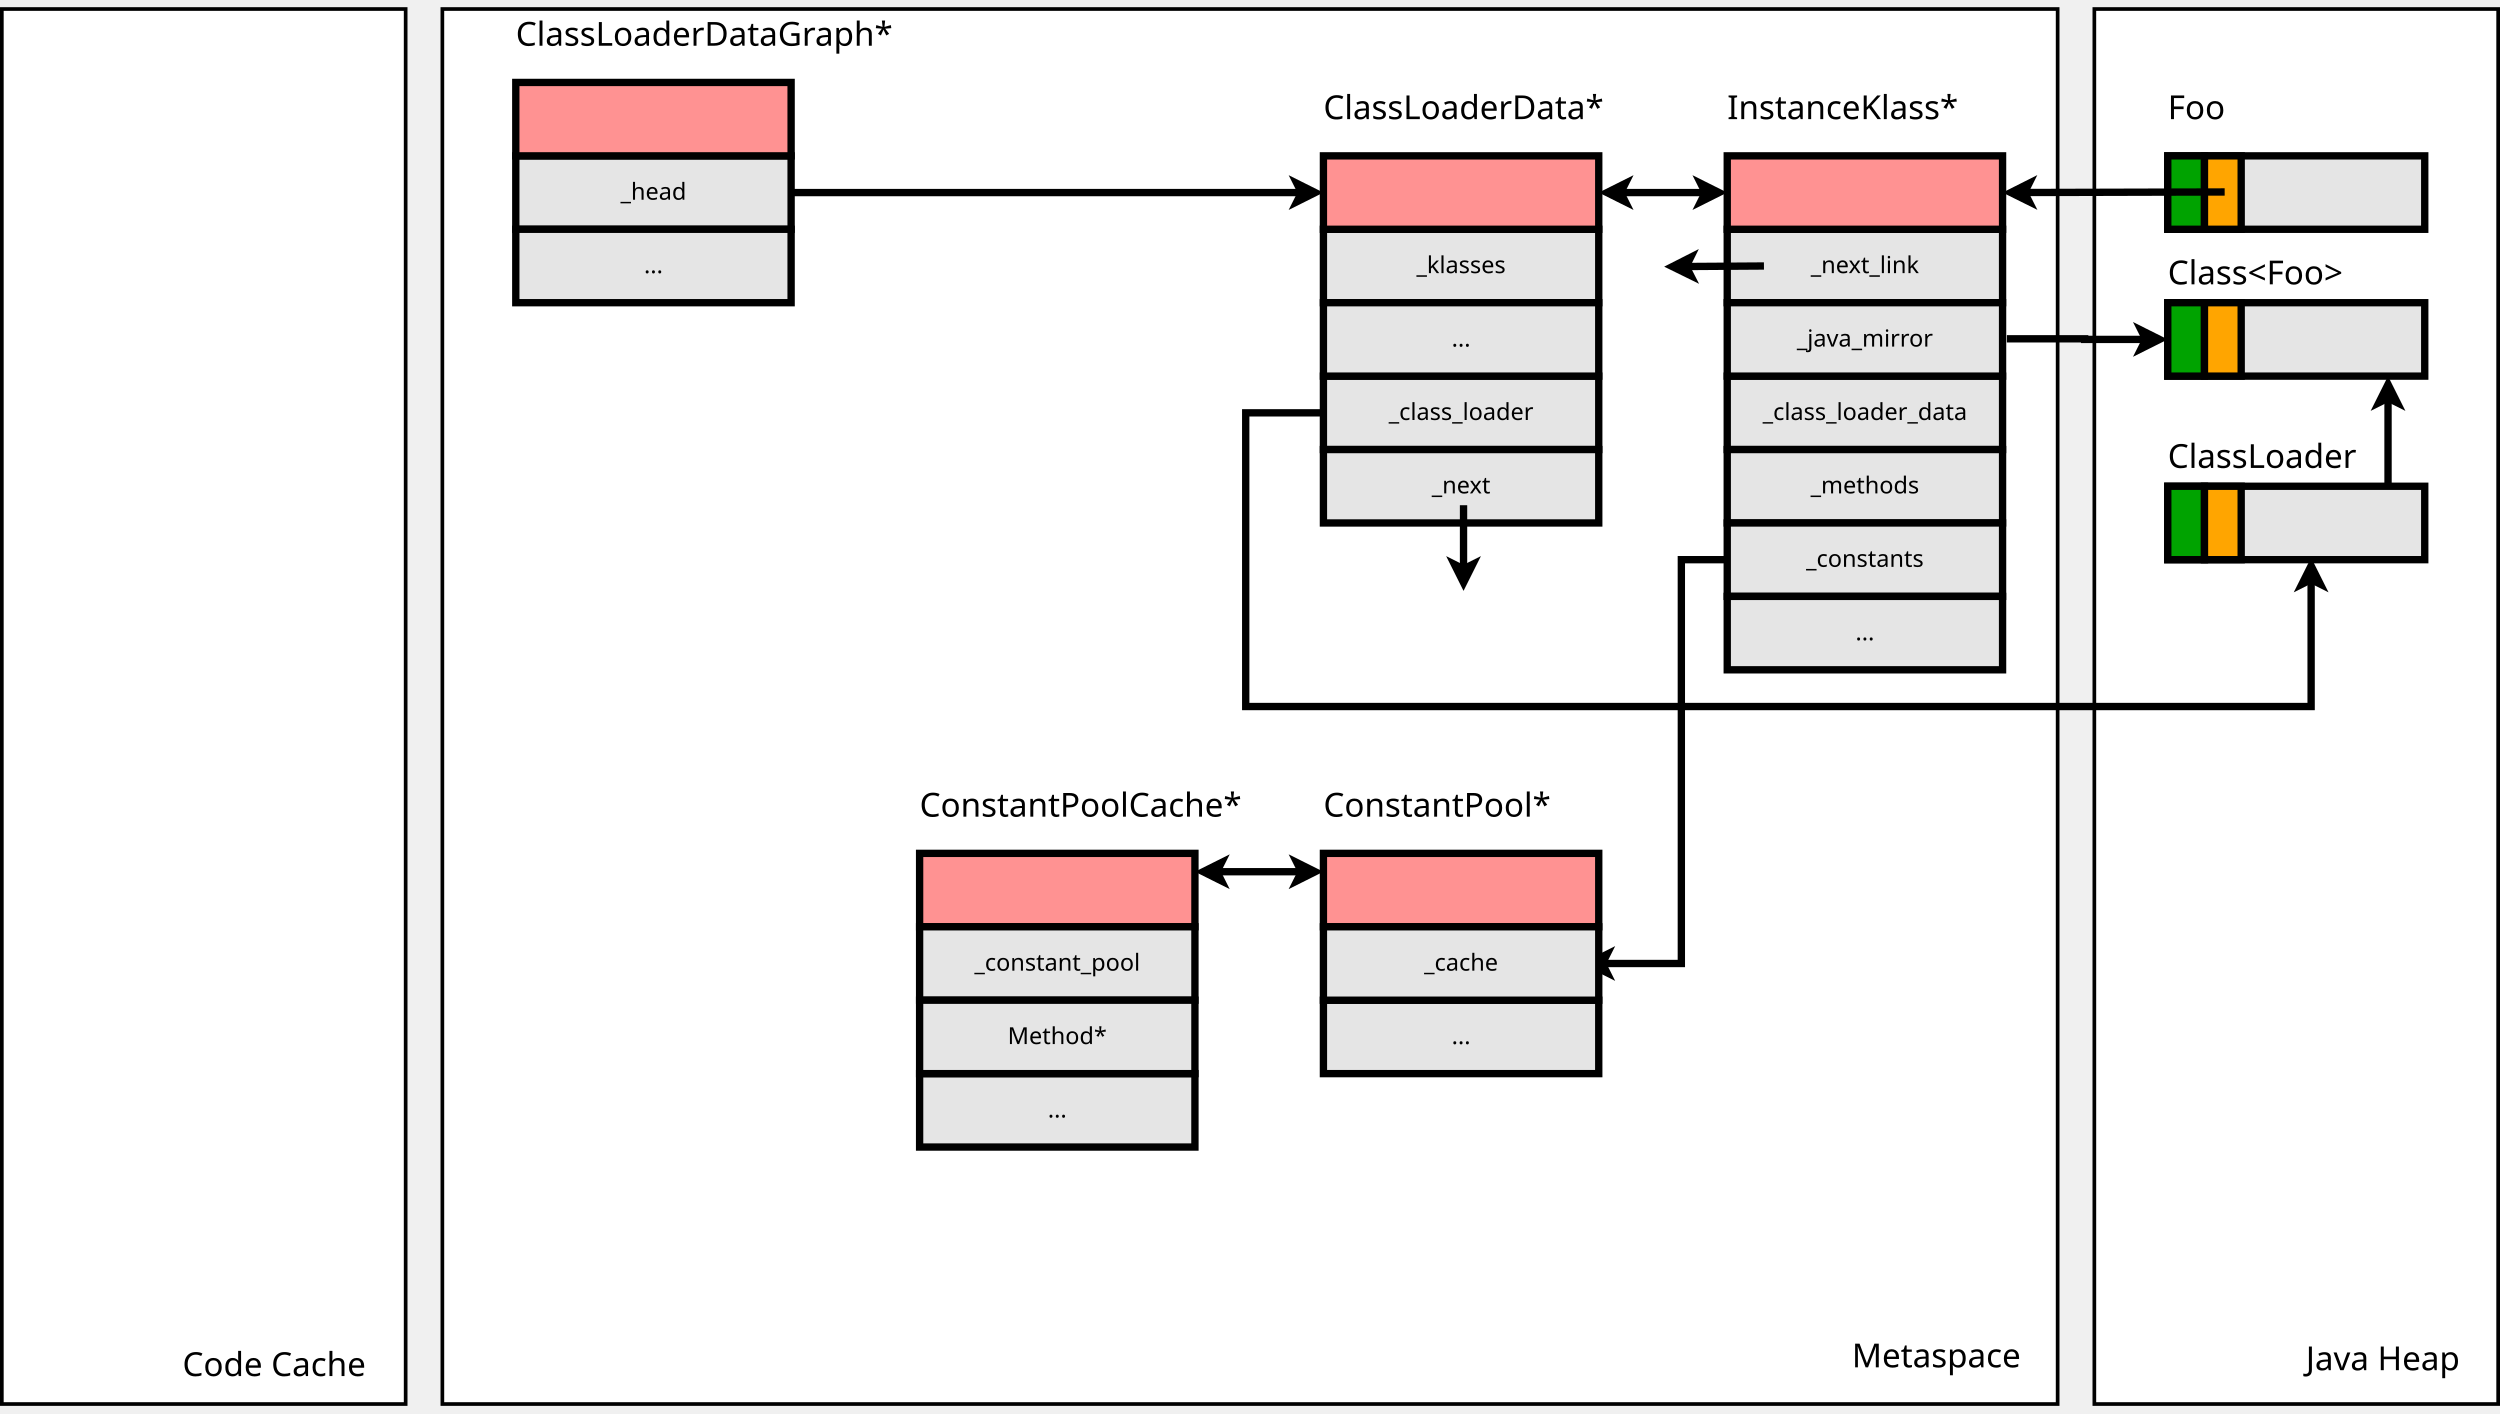
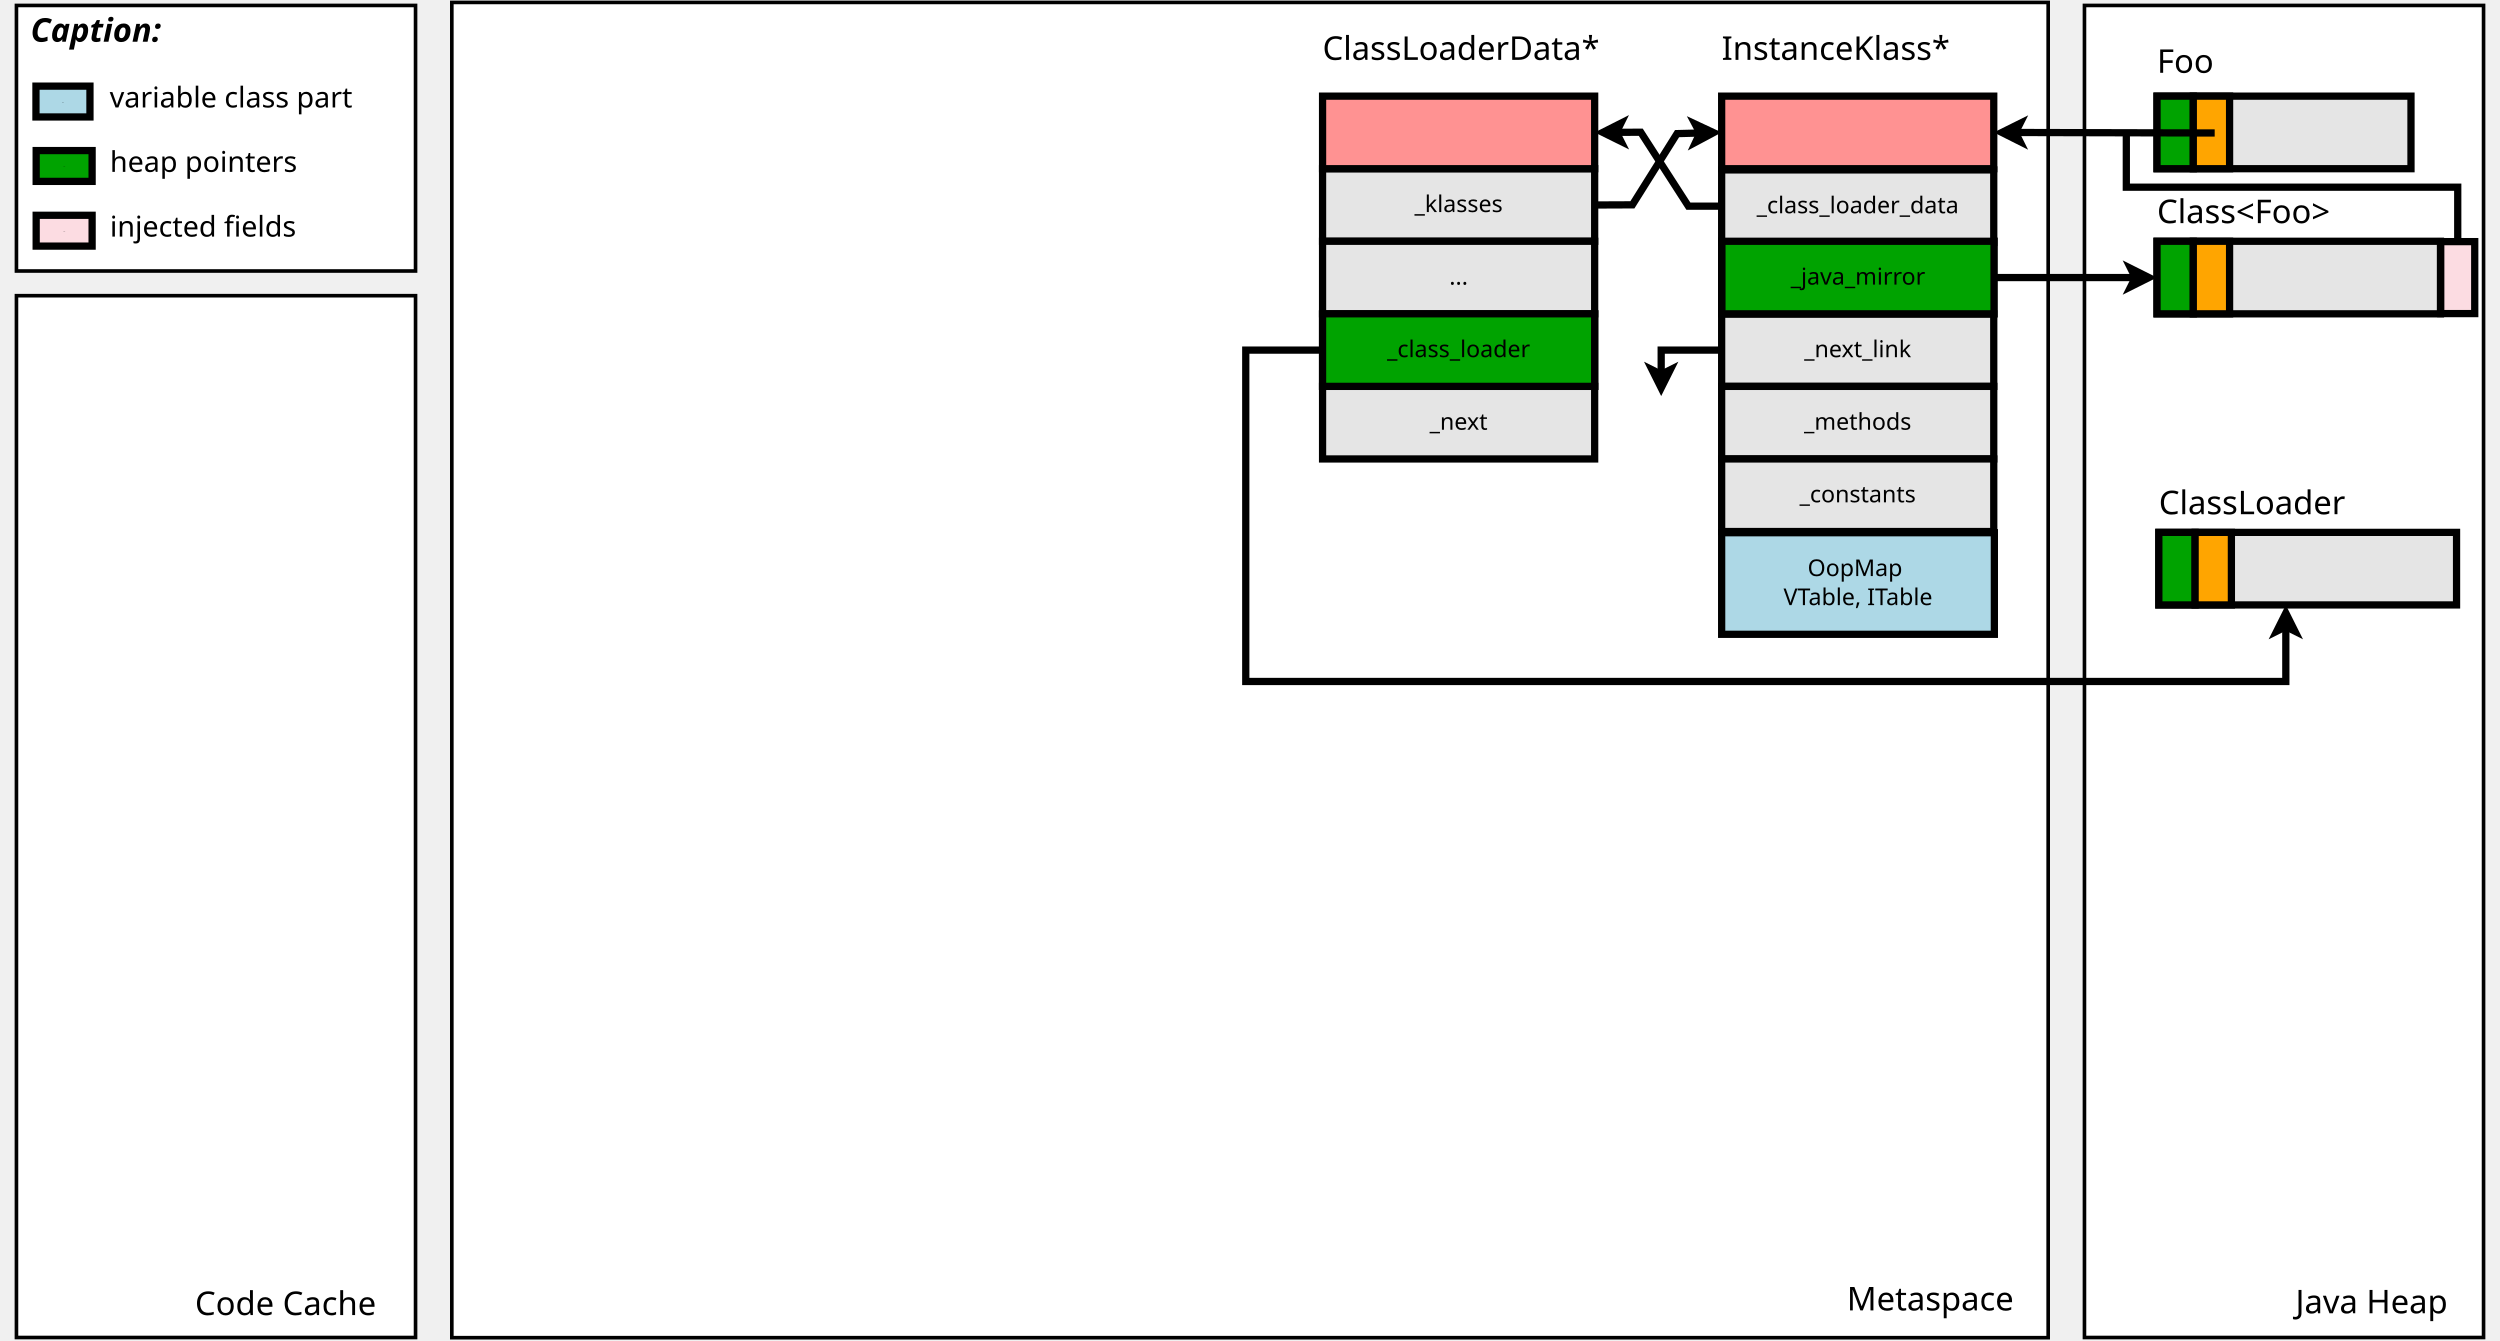
- <svg xmlns="http://www.w3.org/2000/svg" width="69cm" height="39cm" viewBox="-181 -61 1362 762">
+ <svg xmlns="http://www.w3.org/2000/svg" width="69cm" height="37cm" viewBox="-181 -33 1362 739">
  <text font-size="12.8" style="fill: #000000;text-anchor:start;font-family:sans-serif;font-style:normal;font-weight:normal" x="-50" y="280">
    <tspan x="-50" y="280" />
  </text>
-   <text font-size="12.8" style="fill: #000000;text-anchor:start;font-family:sans-serif;font-style:normal;font-weight:normal" x="-70" y="320">
-     <tspan x="-70" y="320" />
-   </text>
-   <g>
-     <g>
-       <rect style="fill: #ffffff" x="60" y="-60" width="880" height="760" />
-       <rect style="fill: none; fill-opacity:0; stroke-width: 2; stroke: #000000" x="60" y="-60" width="880" height="760" />
-     </g>
-     <text font-size="18.062" style="fill: #000000;text-anchor:start;font-family:sans-serif;font-style:normal;font-weight:normal" x="827.928" y="680">
-       <tspan x="827.928" y="680">Metaspace</tspan>
-     </text>
-   </g>
-   <g>
-     <rect style="fill: #ffffff" x="-180" y="-60" width="220" height="760" />
-     <rect style="fill: none; fill-opacity:0; stroke-width: 2; stroke: #000000" x="-180" y="-60" width="220" height="760" />
-     <text font-size="12.8" style="fill: #000000;text-anchor:middle;font-family:sans-serif;font-style:normal;font-weight:normal" x="-70" y="323.9">
-       <tspan x="-70" y="323.9" />
-     </text>
-   </g>
-   <text font-size="18.062" style="fill: #000000;text-anchor:start;font-family:sans-serif;font-style:normal;font-weight:normal" x="-81.586" y="684.757">
-     <tspan x="-81.586" y="684.757">Code Cache</tspan>
-   </text>
-   <g>
-     <g>
-       <rect style="fill: #ffffff" x="960" y="-60" width="220" height="760" />
-       <rect style="fill: none; fill-opacity:0; stroke-width: 2; stroke: #000000" x="960" y="-60" width="220" height="760" />
-     </g>
-     <text font-size="18.062" style="fill: #000000;text-anchor:start;font-family:sans-serif;font-style:normal;font-weight:normal" x="1075.24" y="681.586">
-       <tspan x="1075.24" y="681.586">Java Heap</tspan>
-     </text>
-   </g>
-   <g>
-     <text font-size="18.062" style="fill: #000000;text-anchor:start;font-family:sans-serif;font-style:normal;font-weight:normal" x="1000" y="0">
-       <tspan x="1000" y="0">Foo</tspan>
+   <text font-size="12.8" style="fill: #000000;text-anchor:start;font-family:sans-serif;font-style:normal;font-weight:normal" x="-70" y="417.154">
+     <tspan x="-70" y="417.154" />
+   </text>
+   <g>
+     <rect style="fill: #ffffff" x="60" y="-31.662" width="880" height="736.067" />
+     <rect style="fill: none; fill-opacity:0; stroke-width: 2; stroke: #000000" x="60" y="-31.662" width="880" height="736.067" />
+   </g>
+   <text font-size="18.062" style="fill: #000000;text-anchor:start;font-family:sans-serif;font-style:normal;font-weight:normal" x="829.03" y="689.372">
+     <tspan x="829.03" y="689.372">Metaspace</tspan>
+   </text>
+   <g>
+     <rect style="fill: #ffffff" x="-180" y="130" width="220" height="574.306" />
+     <rect style="fill: none; fill-opacity:0; stroke-width: 2; stroke: #000000" x="-180" y="130" width="220" height="574.306" />
+     <text font-size="12.8" style="fill: #000000;text-anchor:middle;font-family:sans-serif;font-style:normal;font-weight:normal" x="-70" y="421.053">
+       <tspan x="-70" y="421.053" />
+     </text>
+   </g>
+   <text font-size="18.062" style="fill: #000000;text-anchor:start;font-family:sans-serif;font-style:normal;font-weight:normal" x="-81.586" y="691.922">
+     <tspan x="-81.586" y="691.922">Code Cache</tspan>
+   </text>
+   <g>
+     <rect style="fill: #ffffff" x="960" y="-30" width="220" height="734.306" />
+     <rect style="fill: none; fill-opacity:0; stroke-width: 2; stroke: #000000" x="960" y="-30" width="220" height="734.306" />
+   </g>
+   <text font-size="18.062" style="fill: #000000;text-anchor:start;font-family:sans-serif;font-style:normal;font-weight:normal" x="1076.35" y="690.958">
+     <tspan x="1076.35" y="690.958">Java Heap</tspan>
+   </text>
+   <g>
+     <rect style="fill: #ffffff" x="-180" y="-30" width="220" height="146.389" />
+     <rect style="fill: none; fill-opacity:0; stroke-width: 2; stroke: #000000" x="-180" y="-30" width="220" height="146.389" />
+     <text font-size="12.8" style="fill: #000000;text-anchor:middle;font-family:sans-serif;font-style:normal;font-weight:normal" x="-70" y="47.094">
+       <tspan x="-70" y="47.094" />
+     </text>
+   </g>
+   <g>
+     <text font-size="18.062" style="fill: #000000;text-anchor:start;font-family:sans-serif;font-style:normal;font-weight:normal" x="1000" y="7.144">
+       <tspan x="1000" y="7.144">Foo</tspan>
    </text>
    <g>
      <g>
        <rect style="fill: #e5e5e5" x="1000" y="20" width="140" height="40" />
        <rect style="fill: none; fill-opacity:0; stroke-width: 4; stroke: #000000" x="1000" y="20" width="140" height="40" />
        <text font-size="12.8" style="fill: #000000;text-anchor:middle;font-family:sans-serif;font-style:normal;font-weight:normal" x="1070" y="43.9">
          <tspan x="1070" y="43.9" />
        </text>
      </g>
      <g>
        <rect style="fill: #00a300" x="1000" y="20" width="20" height="40" />
        <rect style="fill: none; fill-opacity:0; stroke-width: 4; stroke: #000000" x="1000" y="20" width="20" height="40" />
        <text font-size="12.8" style="fill: #000000;text-anchor:middle;font-family:sans-serif;font-style:normal;font-weight:normal" x="1010" y="43.9">
          <tspan x="1010" y="43.9" />
        </text>
      </g>
      <g>
        <rect style="fill: #ffa500" x="1020" y="20" width="20" height="40" />
        <rect style="fill: none; fill-opacity:0; stroke-width: 4; stroke: #000000" x="1020" y="20" width="20" height="40" />
        <text font-size="12.8" style="fill: #000000;text-anchor:middle;font-family:sans-serif;font-style:normal;font-weight:normal" x="1030" y="43.9">
          <tspan x="1030" y="43.9" />
        </text>
      </g>
    </g>
  </g>
  <g>
-     <line style="fill: none; fill-opacity:0; stroke-width: 4; stroke: #000000" x1="1031" y1="39.667" x2="921.972" y2="39.967" />
-     <polygon style="fill: #000000" points="914.472,39.988 924.458,34.96 921.972,39.967 924.486,44.96 " />
-     <polygon style="fill: none; fill-opacity:0; stroke-width: 4; stroke: #000000" points="914.472,39.988 924.458,34.96 921.972,39.967 924.486,44.96 " />
-   </g>
-   <g>
-     <rect style="fill: #e5e5e5" x="760" y="60" width="150" height="40" />
-     <rect style="fill: none; fill-opacity:0; stroke-width: 4; stroke: #000000" x="760" y="60" width="150" height="40" />
-     <text font-size="12.8" style="fill: #000000;text-anchor:middle;font-family:sans-serif;font-style:normal;font-weight:normal" x="835" y="83.9">
-       <tspan x="835" y="83.9">_next_link</tspan>
+     <rect style="fill: #e5e5e5" x="760" y="140" width="150" height="40" />
+     <rect style="fill: none; fill-opacity:0; stroke-width: 4; stroke: #000000" x="760" y="140" width="150" height="40" />
+     <text font-size="12.8" style="fill: #000000;text-anchor:middle;font-family:sans-serif;font-style:normal;font-weight:normal" x="835" y="163.9">
+       <tspan x="835" y="163.9">_next_link</tspan>
    </text>
  </g>
  <g>
    <rect style="fill: #ff9292" x="760" y="20" width="150" height="40" />
    <rect style="fill: none; fill-opacity:0; stroke-width: 4; stroke: #000000" x="760" y="20" width="150" height="40" />
    <text font-size="12.8" style="fill: #000000;text-anchor:middle;font-family:sans-serif;font-style:normal;font-weight:normal" x="835" y="43.9">
      <tspan x="835" y="43.9" />
    </text>
  </g>
  <g>
-     <rect style="fill: #e5e5e5" x="760" y="140" width="150" height="40" />
-     <rect style="fill: none; fill-opacity:0; stroke-width: 4; stroke: #000000" x="760" y="140" width="150" height="40" />
-     <text font-size="12.8" style="fill: #000000;text-anchor:middle;font-family:sans-serif;font-style:normal;font-weight:normal" x="835" y="163.9">
-       <tspan x="835" y="163.9">_class_loader_data</tspan>
-     </text>
-   </g>
-   <g>
    <rect style="fill: #e5e5e5" x="760" y="180" width="150" height="40" />
    <rect style="fill: none; fill-opacity:0; stroke-width: 4; stroke: #000000" x="760" y="180" width="150" height="40" />
    <text font-size="12.8" style="fill: #000000;text-anchor:middle;font-family:sans-serif;font-style:normal;font-weight:normal" x="835" y="203.9">
      <tspan x="835" y="203.9">_methods</tspan>
    </text>
  </g>
  <g>
    <rect style="fill: #e5e5e5" x="760" y="220" width="150" height="40" />
    <rect style="fill: none; fill-opacity:0; stroke-width: 4; stroke: #000000" x="760" y="220" width="150" height="40" />
    <text font-size="12.8" style="fill: #000000;text-anchor:middle;font-family:sans-serif;font-style:normal;font-weight:normal" x="835" y="243.9">
      <tspan x="835" y="243.9">_constants</tspan>
    </text>
  </g>
  <g>
    <rect style="fill: #e5e5e5" x="760" y="100" width="150" height="40" />
    <rect style="fill: none; fill-opacity:0; stroke-width: 4; stroke: #000000" x="760" y="100" width="150" height="40" />
    <text font-size="12.8" style="fill: #000000;text-anchor:middle;font-family:sans-serif;font-style:normal;font-weight:normal" x="835" y="123.9">
      <tspan x="835" y="123.9">_java_mirror</tspan>
    </text>
  </g>
-   <g>
-     <rect style="fill: #e5e5e5" x="760" y="260" width="150" height="40" />
-     <rect style="fill: none; fill-opacity:0; stroke-width: 4; stroke: #000000" x="760" y="260" width="150" height="40" />
-     <text font-size="12.8" style="fill: #000000;text-anchor:middle;font-family:sans-serif;font-style:normal;font-weight:normal" x="835" y="283.9">
-       <tspan x="835" y="283.9">...</tspan>
-     </text>
-   </g>
-   <text font-size="18.062" style="fill: #000000;text-anchor:start;font-family:sans-serif;font-style:normal;font-weight:normal" x="760" y="-1.15463e-13">
-     <tspan x="760" y="-1.15463e-13">InstanceKlass*</tspan>
-   </text>
-   <text font-size="12.8" style="fill: #000000;text-anchor:start;font-family:sans-serif;font-style:normal;font-weight:normal" x="835" y="80">
-     <tspan x="835" y="80" />
-   </text>
-   <g>
-     <line style="fill: none; fill-opacity:0; stroke-width: 4; stroke: #000000" x1="780" y1="80" x2="737.61" y2="80.281" />
-     <polygon style="fill: #000000" points="730.11,80.33 740.076,75.264 737.61,80.281 740.143,85.264 " />
-     <polygon style="fill: none; fill-opacity:0; stroke-width: 4; stroke: #000000" points="730.11,80.33 740.076,75.264 737.61,80.281 740.143,85.264 " />
-   </g>
-   <g>
-     <polyline style="fill: none; fill-opacity:0; stroke-width: 4; stroke: #000000" points="912.333,119.667 954.734,119.667 954.734,120 988.028,120 " />
+   <text font-size="18.062" style="fill: #000000;text-anchor:start;font-family:sans-serif;font-style:normal;font-weight:normal" x="760" y="0">
+     <tspan x="760" y="0">InstanceKlass*</tspan>
+   </text>
+   <text font-size="12.8" style="fill: #000000;text-anchor:start;font-family:sans-serif;font-style:normal;font-weight:normal" x="835" y="160">
+     <tspan x="835" y="160" />
+   </text>
+   <g>
+     <rect style="fill: #e5e5e5" x="760" y="60.667" width="150" height="40" />
+     <rect style="fill: none; fill-opacity:0; stroke-width: 4; stroke: #000000" x="760" y="60.667" width="150" height="40" />
+     <text font-size="12.8" style="fill: #000000;text-anchor:middle;font-family:sans-serif;font-style:normal;font-weight:normal" x="835" y="84.567">
+       <tspan x="835" y="84.567">_class_loader_data</tspan>
+     </text>
+   </g>
+   <g>
+     <line style="fill: none; fill-opacity:0; stroke-width: 4; stroke: #000000" x1="1031.79" y1="40.314" x2="921.972" y2="40.031" />
+     <polygon style="fill: #000000" points="914.472,40.011 924.485,35.037 921.972,40.031 924.459,45.037 " />
+     <polygon style="fill: none; fill-opacity:0; stroke-width: 4; stroke: #000000" points="914.472,40.011 924.485,35.037 921.972,40.031 924.459,45.037 " />
+   </g>
+   <g>
+     <rect style="fill: #add8e6" x="760" y="260.666" width="150.333" height="56" />
+     <rect style="fill: none; fill-opacity:0; stroke-width: 4; stroke: #000000" x="760" y="260.666" width="150.333" height="56" />
+     <text font-size="12.8" style="fill: #000000;text-anchor:middle;font-family:sans-serif;font-style:normal;font-weight:normal" x="835.167" y="284.566">
+       <tspan x="835.167" y="284.566">OopMap</tspan>
+       <tspan x="835.167" y="300.566">VTable, ITable</tspan>
+     </text>
+   </g>
+   <g>
+     <text font-size="18.062" style="fill: #000000;text-anchor:start;font-family:sans-serif;font-style:italic;font-weight:700" x="-172.205" y="-10">
+       <tspan x="-172.205" y="-10">Caption:</tspan>
+     </text>
+     <g>
+       <g>
+         <rect style="fill: #add8e6" x="-169.247" y="14.481" width="29.771" height="16.997" />
+         <rect style="fill: none; fill-opacity:0; stroke-width: 4; stroke: #000000" x="-169.247" y="14.481" width="29.771" height="16.997" />
+         <text font-size="1.6" style="fill: #000000;text-anchor:middle;font-family:sans-serif;font-style:normal;font-weight:normal" x="-154.361" y="23.48">
+           <tspan x="-154.361" y="23.48">...</tspan>
+         </text>
+       </g>
+       <text font-size="15.804" style="fill: #000000;text-anchor:start;font-family:sans-serif;font-style:normal;font-weight:normal" x="-128.587" y="26.238">
+         <tspan x="-128.587" y="26.238">variable class part</tspan>
+       </text>
+       <text font-size="12.8" style="fill: #000000;text-anchor:start;font-family:sans-serif;font-style:normal;font-weight:normal" x="-102.383" y="14.447">
+         <tspan x="-102.383" y="14.447" />
+       </text>
+     </g>
+   </g>
+   <g>
+     <rect style="fill: #e5e5e5" x="1000" y="100" width="156.25" height="40" />
+     <rect style="fill: none; fill-opacity:0; stroke-width: 4; stroke: #000000" x="1000" y="100" width="156.25" height="40" />
+     <text font-size="12.8" style="fill: #000000;text-anchor:middle;font-family:sans-serif;font-style:normal;font-weight:normal" x="1078.13" y="123.9">
+       <tspan x="1078.13" y="123.9" />
+     </text>
+   </g>
+   <g>
+     <rect style="fill: #00a300" x="1000" y="100" width="20" height="40" />
+     <rect style="fill: none; fill-opacity:0; stroke-width: 4; stroke: #000000" x="1000" y="100" width="20" height="40" />
+     <text font-size="12.8" style="fill: #000000;text-anchor:middle;font-family:sans-serif;font-style:normal;font-weight:normal" x="1010" y="123.9">
+       <tspan x="1010" y="123.9" />
+     </text>
+   </g>
+   <g>
+     <rect style="fill: #ffa500" x="1020" y="100" width="20" height="40" />
+     <rect style="fill: none; fill-opacity:0; stroke-width: 4; stroke: #000000" x="1020" y="100" width="20" height="40" />
+     <text font-size="12.8" style="fill: #000000;text-anchor:middle;font-family:sans-serif;font-style:normal;font-weight:normal" x="1030" y="123.9">
+       <tspan x="1030" y="123.9" />
+     </text>
+   </g>
+   <text font-size="18.062" style="fill: #000000;text-anchor:start;font-family:sans-serif;font-style:normal;font-weight:normal" x="1000" y="90">
+     <tspan x="1000" y="90">Class&lt;Foo&gt;</tspan>
+   </text>
+   <g>
+     <polyline style="fill: none; fill-opacity:0; stroke-width: 4; stroke: #000000" points="910,120 955.438,120 955.438,120 988.028,120 " />
    <polygon style="fill: #000000" points="995.528,120 985.528,125 988.028,120 985.528,115 " />
    <polygon style="fill: none; fill-opacity:0; stroke-width: 4; stroke: #000000" points="995.528,120 985.528,125 988.028,120 985.528,115 " />
  </g>
  <g>
+     <rect style="fill: #00a300" x="760.148" y="100.002" width="150" height="40" />
+     <rect style="fill: none; fill-opacity:0; stroke-width: 4; stroke: #000000" x="760.148" y="100.002" width="150" height="40" />
+     <text font-size="12.8" style="fill: #000000;text-anchor:middle;font-family:sans-serif;font-style:normal;font-weight:normal" x="835.148" y="123.902">
+       <tspan x="835.148" y="123.902">_java_mirror</tspan>
+     </text>
+   </g>
+   <g>
    <g>
-       <g>
-         <rect style="fill: #e5e5e5" x="1000" y="100" width="140" height="40" />
-         <rect style="fill: none; fill-opacity:0; stroke-width: 4; stroke: #000000" x="1000" y="100" width="140" height="40" />
-         <text font-size="12.8" style="fill: #000000;text-anchor:middle;font-family:sans-serif;font-style:normal;font-weight:normal" x="1070" y="123.9">
-           <tspan x="1070" y="123.9" />
-         </text>
-       </g>
-       <g>
-         <rect style="fill: #00a300" x="1000" y="100" width="20" height="40" />
-         <rect style="fill: none; fill-opacity:0; stroke-width: 4; stroke: #000000" x="1000" y="100" width="20" height="40" />
-         <text font-size="12.8" style="fill: #000000;text-anchor:middle;font-family:sans-serif;font-style:normal;font-weight:normal" x="1010" y="123.9">
-           <tspan x="1010" y="123.9" />
-         </text>
-       </g>
-       <g>
-         <rect style="fill: #ffa500" x="1020" y="100" width="20" height="40" />
-         <rect style="fill: none; fill-opacity:0; stroke-width: 4; stroke: #000000" x="1020" y="100" width="20" height="40" />
-         <text font-size="12.8" style="fill: #000000;text-anchor:middle;font-family:sans-serif;font-style:normal;font-weight:normal" x="1030" y="123.9">
-           <tspan x="1030" y="123.9" />
-         </text>
-       </g>
-     </g>
-     <text font-size="18.062" style="fill: #000000;text-anchor:start;font-family:sans-serif;font-style:normal;font-weight:normal" x="1000" y="90">
-       <tspan x="1000" y="90">Class&lt;Foo&gt;</tspan>
-     </text>
-   </g>
-   <g>
-     <polyline style="fill: none; fill-opacity:0; stroke-width: 4; stroke: #000000" points="701.972,40 720,40 720,40 748.028,40 " />
-     <polygon style="fill: #000000" points="694.472,40 704.472,35 701.972,40 704.472,45 " />
-     <polygon style="fill: none; fill-opacity:0; stroke-width: 4; stroke: #000000" points="694.472,40 704.472,35 701.972,40 704.472,45 " />
-     <polygon style="fill: #000000" points="755.528,40 745.528,45 748.028,40 745.528,35 " />
-     <polygon style="fill: none; fill-opacity:0; stroke-width: 4; stroke: #000000" points="755.528,40 745.528,45 748.028,40 745.528,35 " />
-   </g>
-   <g>
-     <polyline style="fill: none; fill-opacity:0; stroke-width: 4; stroke: #000000" points="690,160 497.667,160 497.667,320 1078.1,320 1078.1,250.819 " />
-     <polygon style="fill: #000000" points="1078.1,243.319 1083.1,253.319 1078.1,250.819 1073.1,253.319 " />
-     <polygon style="fill: none; fill-opacity:0; stroke-width: 4; stroke: #000000" points="1078.1,243.319 1083.1,253.319 1078.1,250.819 1073.1,253.319 " />
-   </g>
-   <g>
-     <g>
-       <rect style="fill: #e5e5e5" x="540" y="60" width="150" height="40" />
-       <rect style="fill: none; fill-opacity:0; stroke-width: 4; stroke: #000000" x="540" y="60" width="150" height="40" />
-       <text font-size="12.8" style="fill: #000000;text-anchor:middle;font-family:sans-serif;font-style:normal;font-weight:normal" x="615" y="83.9">
-         <tspan x="615" y="83.9">_klasses</tspan>
+       <rect style="fill: #00a300" x="-169.129" y="50" width="30.842" height="16.997" />
+       <rect style="fill: none; fill-opacity:0; stroke-width: 4; stroke: #000000" x="-169.129" y="50" width="30.842" height="16.997" />
+       <text font-size="1.6" style="fill: #000000;text-anchor:middle;font-family:sans-serif;font-style:normal;font-weight:normal" x="-153.708" y="58.999">
+         <tspan x="-153.708" y="58.999">...</tspan>
      </text>
    </g>
-     <g>
-       <rect style="fill: #ff9292" x="540" y="20" width="150" height="40" />
-       <rect style="fill: none; fill-opacity:0; stroke-width: 4; stroke: #000000" x="540" y="20" width="150" height="40" />
-       <text font-size="12.8" style="fill: #000000;text-anchor:middle;font-family:sans-serif;font-style:normal;font-weight:normal" x="615" y="43.9">
-         <tspan x="615" y="43.9" />
-       </text>
-     </g>
-     <g>
-       <rect style="fill: #e5e5e5" x="540" y="140" width="150" height="40" />
-       <rect style="fill: none; fill-opacity:0; stroke-width: 4; stroke: #000000" x="540" y="140" width="150" height="40" />
-       <text font-size="12.8" style="fill: #000000;text-anchor:middle;font-family:sans-serif;font-style:normal;font-weight:normal" x="615" y="163.9">
-         <tspan x="615" y="163.9">_class_loader</tspan>
-       </text>
-     </g>
-     <g>
-       <rect style="fill: #e5e5e5" x="540" y="100" width="150" height="40" />
-       <rect style="fill: none; fill-opacity:0; stroke-width: 4; stroke: #000000" x="540" y="100" width="150" height="40" />
-       <text font-size="12.8" style="fill: #000000;text-anchor:middle;font-family:sans-serif;font-style:normal;font-weight:normal" x="615" y="123.9">
-         <tspan x="615" y="123.9">...</tspan>
-       </text>
-     </g>
-     <g>
-       <rect style="fill: #e5e5e5" x="540" y="180" width="150" height="40" />
-       <rect style="fill: none; fill-opacity:0; stroke-width: 4; stroke: #000000" x="540" y="180" width="150" height="40" />
-       <text font-size="12.8" style="fill: #000000;text-anchor:middle;font-family:sans-serif;font-style:normal;font-weight:normal" x="615" y="203.9">
-         <tspan x="615" y="203.9">_next</tspan>
-       </text>
-     </g>
-     <text font-size="18.062" style="fill: #000000;text-anchor:start;font-family:sans-serif;font-style:normal;font-weight:normal" x="540" y="-1.77636e-14">
-       <tspan x="540" y="-1.77636e-14">ClassLoaderData*</tspan>
-     </text>
-     <text font-size="12.8" style="fill: #000000;text-anchor:start;font-family:sans-serif;font-style:normal;font-weight:normal" x="640" y="80">
-       <tspan x="640" y="80" />
-     </text>
-     <text font-size="12.8" style="fill: #000000;text-anchor:start;font-family:sans-serif;font-style:normal;font-weight:normal" x="640" y="80">
-       <tspan x="640" y="80" />
-     </text>
-     <text font-size="12.8" style="fill: #000000;text-anchor:start;font-family:sans-serif;font-style:normal;font-weight:normal" x="600" y="80">
-       <tspan x="600" y="80" />
-     </text>
-     <text font-size="12.8" style="fill: #000000;text-anchor:start;font-family:sans-serif;font-style:normal;font-weight:normal" x="640" y="80">
-       <tspan x="640" y="80" />
-     </text>
-     <text font-size="12.8" style="fill: #000000;text-anchor:start;font-family:sans-serif;font-style:normal;font-weight:normal" x="640" y="80">
-       <tspan x="640" y="80" />
-     </text>
-     <text font-size="12.8" style="fill: #000000;text-anchor:start;font-family:sans-serif;font-style:normal;font-weight:normal" x="615" y="160">
-       <tspan x="615" y="160" />
-     </text>
-     <g>
-       <line style="fill: none; fill-opacity:0; stroke-width: 4; stroke: #000000" x1="616.333" y1="210.334" x2="616.333" y2="245.028" />
-       <polygon style="fill: #000000" points="616.333,252.528 611.333,242.528 616.333,245.028 621.333,242.528 " />
-       <polygon style="fill: none; fill-opacity:0; stroke-width: 4; stroke: #000000" points="616.333,252.528 611.333,242.528 616.333,245.028 621.333,242.528 " />
-     </g>
-   </g>
-   <g>
-     <g>
-       <g>
-         <rect style="fill: #e5e5e5" x="1000" y="200" width="140" height="40" />
-         <rect style="fill: none; fill-opacity:0; stroke-width: 4; stroke: #000000" x="1000" y="200" width="140" height="40" />
-         <text font-size="12.8" style="fill: #000000;text-anchor:middle;font-family:sans-serif;font-style:normal;font-weight:normal" x="1070" y="223.9">
-           <tspan x="1070" y="223.9" />
-         </text>
-       </g>
-       <text font-size="18.062" style="fill: #000000;text-anchor:start;font-family:sans-serif;font-style:normal;font-weight:normal" x="1000" y="190">
-         <tspan x="1000" y="190">ClassLoader</tspan>
-       </text>
-     </g>
-     <g>
-       <line style="fill: none; fill-opacity:0; stroke-width: 4; stroke: #000000" x1="1120" y1="200" x2="1120" y2="151.972" />
-       <polygon style="fill: #000000" points="1120,144.472 1125,154.472 1120,151.972 1115,154.472 " />
-       <polygon style="fill: none; fill-opacity:0; stroke-width: 4; stroke: #000000" points="1120,144.472 1125,154.472 1120,151.972 1115,154.472 " />
-     </g>
-     <g>
-       <rect style="fill: #00a300" x="1000" y="200" width="20" height="40" />
-       <rect style="fill: none; fill-opacity:0; stroke-width: 4; stroke: #000000" x="1000" y="200" width="20" height="40" />
-       <text font-size="12.8" style="fill: #000000;text-anchor:middle;font-family:sans-serif;font-style:normal;font-weight:normal" x="1010" y="223.9">
-         <tspan x="1010" y="223.9" />
-       </text>
-     </g>
-     <g>
-       <rect style="fill: #ffa500" x="1020" y="200" width="20" height="40" />
-       <rect style="fill: none; fill-opacity:0; stroke-width: 4; stroke: #000000" x="1020" y="200" width="20" height="40" />
-       <text font-size="12.8" style="fill: #000000;text-anchor:middle;font-family:sans-serif;font-style:normal;font-weight:normal" x="1030" y="223.9">
-         <tspan x="1030" y="223.9" />
-       </text>
-     </g>
-   </g>
-   <g>
-     <g>
-       <g>
-         <rect style="fill: #e5e5e5" x="100" y="20" width="150" height="40" />
-         <rect style="fill: none; fill-opacity:0; stroke-width: 4; stroke: #000000" x="100" y="20" width="150" height="40" />
-         <text font-size="12.8" style="fill: #000000;text-anchor:middle;font-family:sans-serif;font-style:normal;font-weight:normal" x="175" y="43.9">
-           <tspan x="175" y="43.9">_head</tspan>
-         </text>
-       </g>
-       <g>
-         <rect style="fill: #ff9292" x="100" y="-20" width="150" height="40" />
-         <rect style="fill: none; fill-opacity:0; stroke-width: 4; stroke: #000000" x="100" y="-20" width="150" height="40" />
-         <text font-size="12.8" style="fill: #000000;text-anchor:middle;font-family:sans-serif;font-style:normal;font-weight:normal" x="175" y="3.9">
-           <tspan x="175" y="3.9" />
-         </text>
-       </g>
-       <g>
-         <rect style="fill: #e5e5e5" x="100" y="60" width="150" height="40" />
-         <rect style="fill: none; fill-opacity:0; stroke-width: 4; stroke: #000000" x="100" y="60" width="150" height="40" />
-         <text font-size="12.8" style="fill: #000000;text-anchor:middle;font-family:sans-serif;font-style:normal;font-weight:normal" x="175" y="83.9">
-           <tspan x="175" y="83.9">...</tspan>
-         </text>
-       </g>
-       <text font-size="18.062" style="fill: #000000;text-anchor:start;font-family:sans-serif;font-style:normal;font-weight:normal" x="100" y="-40">
-         <tspan x="100" y="-40">ClassLoaderDataGraph*</tspan>
-       </text>
-       <text font-size="12.8" style="fill: #000000;text-anchor:start;font-family:sans-serif;font-style:normal;font-weight:normal" x="180" y="40">
-         <tspan x="180" y="40" />
-       </text>
-     </g>
-     <g>
-       <line style="fill: none; fill-opacity:0; stroke-width: 4; stroke: #000000" x1="250" y1="40" x2="528.028" y2="40" />
-       <polygon style="fill: #000000" points="535.528,40 525.528,45 528.028,40 525.528,35 " />
-       <polygon style="fill: none; fill-opacity:0; stroke-width: 4; stroke: #000000" points="535.528,40 525.528,45 528.028,40 525.528,35 " />
-     </g>
-   </g>
-   <g>
-     <g>
-       <polyline style="fill: none; fill-opacity:0; stroke-width: 4; stroke: #000000" points="760,240 735,240 735,460 691.972,460 " />
-       <polygon style="fill: #000000" points="684.472,460 694.472,455 691.972,460 694.472,465 " />
-       <polygon style="fill: none; fill-opacity:0; stroke-width: 4; stroke: #000000" points="684.472,460 694.472,455 691.972,460 694.472,465 " />
-     </g>
-     <text font-size="12.8" style="fill: #000000;text-anchor:start;font-family:sans-serif;font-style:normal;font-weight:normal" x="660" y="420">
-       <tspan x="660" y="420" />
-     </text>
-     <g>
-       <g>
-         <rect style="fill: #e5e5e5" x="540" y="480" width="150" height="40" />
-         <rect style="fill: none; fill-opacity:0; stroke-width: 4; stroke: #000000" x="540" y="480" width="150" height="40" />
-         <text font-size="12.8" style="fill: #000000;text-anchor:middle;font-family:sans-serif;font-style:normal;font-weight:normal" x="615" y="503.9">
-           <tspan x="615" y="503.9">...</tspan>
-         </text>
-       </g>
-       <text font-size="18.062" style="fill: #000000;text-anchor:start;font-family:sans-serif;font-style:normal;font-weight:normal" x="540" y="380">
-         <tspan x="540" y="380">ConstantPool*</tspan>
-       </text>
-       <text font-size="12.8" style="fill: #000000;text-anchor:start;font-family:sans-serif;font-style:normal;font-weight:normal" x="640" y="460">
-         <tspan x="640" y="460" />
-       </text>
-       <text font-size="12.8" style="fill: #000000;text-anchor:start;font-family:sans-serif;font-style:normal;font-weight:normal" x="600" y="460">
-         <tspan x="600" y="460" />
-       </text>
-       <g>
-         <rect style="fill: #ff9292" x="540" y="400" width="150" height="40" />
-         <rect style="fill: none; fill-opacity:0; stroke-width: 4; stroke: #000000" x="540" y="400" width="150" height="40" />
-         <text font-size="12.8" style="fill: #000000;text-anchor:middle;font-family:sans-serif;font-style:normal;font-weight:normal" x="615" y="423.9">
-           <tspan x="615" y="423.9" />
-         </text>
-       </g>
-       <g>
-         <rect style="fill: #e5e5e5" x="540" y="440" width="150" height="40" />
-         <rect style="fill: none; fill-opacity:0; stroke-width: 4; stroke: #000000" x="540" y="440" width="150" height="40" />
-         <text font-size="12.8" style="fill: #000000;text-anchor:middle;font-family:sans-serif;font-style:normal;font-weight:normal" x="615" y="463.9">
-           <tspan x="615" y="463.9">_cache</tspan>
-         </text>
-       </g>
-       <text font-size="12.8" style="fill: #000000;text-anchor:start;font-family:sans-serif;font-style:normal;font-weight:normal" x="680" y="460">
-         <tspan x="680" y="460" />
-       </text>
-       <text font-size="12.8" style="fill: #000000;text-anchor:start;font-family:sans-serif;font-style:normal;font-weight:normal" x="620" y="460">
-         <tspan x="620" y="460" />
-       </text>
-     </g>
-   </g>
-   <g>
-     <g>
-       <line style="fill: none; fill-opacity:0; stroke-width: 4; stroke: #000000" x1="481.972" y1="410" x2="528.028" y2="410" />
-       <polygon style="fill: #000000" points="474.472,410 484.472,405 481.972,410 484.472,415 " />
-       <polygon style="fill: none; fill-opacity:0; stroke-width: 4; stroke: #000000" points="474.472,410 484.472,405 481.972,410 484.472,415 " />
-       <polygon style="fill: #000000" points="535.528,410 525.528,415 528.028,410 525.528,405 " />
-       <polygon style="fill: none; fill-opacity:0; stroke-width: 4; stroke: #000000" points="535.528,410 525.528,415 528.028,410 525.528,405 " />
-     </g>
-     <g>
-       <g>
-         <rect style="fill: #ff9292" x="320" y="400" width="150" height="40" />
-         <rect style="fill: none; fill-opacity:0; stroke-width: 4; stroke: #000000" x="320" y="400" width="150" height="40" />
-         <text font-size="12.8" style="fill: #000000;text-anchor:middle;font-family:sans-serif;font-style:normal;font-weight:normal" x="395" y="423.9">
-           <tspan x="395" y="423.9" />
-         </text>
-       </g>
-       <g>
-         <rect style="fill: #e5e5e5" x="320" y="440" width="150" height="40" />
-         <rect style="fill: none; fill-opacity:0; stroke-width: 4; stroke: #000000" x="320" y="440" width="150" height="40" />
-         <text font-size="12.8" style="fill: #000000;text-anchor:middle;font-family:sans-serif;font-style:normal;font-weight:normal" x="395" y="463.9">
-           <tspan x="395" y="463.9">_constant_pool</tspan>
-         </text>
-       </g>
-       <g>
-         <rect style="fill: #e5e5e5" x="320" y="520" width="150" height="40" />
-         <rect style="fill: none; fill-opacity:0; stroke-width: 4; stroke: #000000" x="320" y="520" width="150" height="40" />
-         <text font-size="12.8" style="fill: #000000;text-anchor:middle;font-family:sans-serif;font-style:normal;font-weight:normal" x="395" y="543.9">
-           <tspan x="395" y="543.9">...</tspan>
-         </text>
-       </g>
-       <text font-size="18.062" style="fill: #000000;text-anchor:start;font-family:sans-serif;font-style:normal;font-weight:normal" x="320" y="380">
-         <tspan x="320" y="380">ConstantPoolCache*</tspan>
-       </text>
-       <g>
-         <rect style="fill: #e5e5e5" x="320" y="480" width="150" height="40" />
-         <rect style="fill: none; fill-opacity:0; stroke-width: 4; stroke: #000000" x="320" y="480" width="150" height="40" />
-         <text font-size="12.8" style="fill: #000000;text-anchor:middle;font-family:sans-serif;font-style:normal;font-weight:normal" x="395" y="503.9">
-           <tspan x="395" y="503.9">Method*</tspan>
-         </text>
-       </g>
-       <text font-size="12.8" style="fill: #000000;text-anchor:start;font-family:sans-serif;font-style:normal;font-weight:normal" x="420" y="460">
-         <tspan x="420" y="460" />
-       </text>
-     </g>
+     <text font-size="15.804" style="fill: #000000;text-anchor:start;font-family:sans-serif;font-style:normal;font-weight:normal" x="-128.469" y="61.757">
+       <tspan x="-128.469" y="61.757">heap pointers</tspan>
+     </text>
+   </g>
+   <g>
+     <rect style="fill: #fcdce2" x="1156.4" y="100.191" width="18.741" height="39.675" />
+     <rect style="fill: none; fill-opacity:0; stroke-width: 4; stroke: #000000" x="1156.4" y="100.191" width="18.741" height="39.675" />
+     <text font-size="1.6" style="fill: #000000;text-anchor:middle;font-family:sans-serif;font-style:normal;font-weight:normal" x="1165.77" y="120.528">
+       <tspan x="1165.77" y="120.528" />
+     </text>
+   </g>
+   <polyline style="fill: none; fill-opacity:0; stroke-width: 4; stroke: #000000" points="1165.77,100.191 1165.77,70.19 983.076,70.19 983.076,40.189 " />
+   <text font-size="12.8" style="fill: #000000;text-anchor:start;font-family:sans-serif;font-style:normal;font-weight:normal" x="-103.136" y="49.965">
+     <tspan x="-103.136" y="49.965" />
+   </text>
+   <g>
+     <rect style="fill: #fcdce2" x="-169.129" y="85.674" width="30.842" height="16.997" />
+     <rect style="fill: none; fill-opacity:0; stroke-width: 4; stroke: #000000" x="-169.129" y="85.674" width="30.842" height="16.997" />
+     <text font-size="1.6" style="fill: #000000;text-anchor:middle;font-family:sans-serif;font-style:normal;font-weight:normal" x="-153.708" y="94.673">
+       <tspan x="-153.708" y="94.673">...</tspan>
+     </text>
+   </g>
+   <text font-size="15.804" style="fill: #000000;text-anchor:start;font-family:sans-serif;font-style:normal;font-weight:normal" x="-128.469" y="97.431">
+     <tspan x="-128.469" y="97.431">injected fields</tspan>
+   </text>
+   <g>
+     <rect style="fill: #e5e5e5" x="540" y="60" width="150" height="40" />
+     <rect style="fill: none; fill-opacity:0; stroke-width: 4; stroke: #000000" x="540" y="60" width="150" height="40" />
+     <text font-size="12.8" style="fill: #000000;text-anchor:middle;font-family:sans-serif;font-style:normal;font-weight:normal" x="615" y="83.9">
+       <tspan x="615" y="83.9">_klasses</tspan>
+     </text>
+   </g>
+   <g>
+     <rect style="fill: #ff9292" x="540" y="20" width="150" height="40" />
+     <rect style="fill: none; fill-opacity:0; stroke-width: 4; stroke: #000000" x="540" y="20" width="150" height="40" />
+     <text font-size="12.8" style="fill: #000000;text-anchor:middle;font-family:sans-serif;font-style:normal;font-weight:normal" x="615" y="43.9">
+       <tspan x="615" y="43.9" />
+     </text>
+   </g>
+   <g>
+     <rect style="fill: #e5e5e5" x="540" y="140" width="150" height="40" />
+     <rect style="fill: none; fill-opacity:0; stroke-width: 4; stroke: #000000" x="540" y="140" width="150" height="40" />
+     <text font-size="12.8" style="fill: #000000;text-anchor:middle;font-family:sans-serif;font-style:normal;font-weight:normal" x="615" y="163.9">
+       <tspan x="615" y="163.9">_class_loader</tspan>
+     </text>
+   </g>
+   <g>
+     <rect style="fill: #e5e5e5" x="540" y="100" width="150" height="40" />
+     <rect style="fill: none; fill-opacity:0; stroke-width: 4; stroke: #000000" x="540" y="100" width="150" height="40" />
+     <text font-size="12.8" style="fill: #000000;text-anchor:middle;font-family:sans-serif;font-style:normal;font-weight:normal" x="615" y="123.9">
+       <tspan x="615" y="123.9">...</tspan>
+     </text>
+   </g>
+   <g>
+     <rect style="fill: #e5e5e5" x="540" y="180" width="150" height="40" />
+     <rect style="fill: none; fill-opacity:0; stroke-width: 4; stroke: #000000" x="540" y="180" width="150" height="40" />
+     <text font-size="12.8" style="fill: #000000;text-anchor:middle;font-family:sans-serif;font-style:normal;font-weight:normal" x="615" y="203.9">
+       <tspan x="615" y="203.9">_next</tspan>
+     </text>
+   </g>
+   <text font-size="18.062" style="fill: #000000;text-anchor:start;font-family:sans-serif;font-style:normal;font-weight:normal" x="540" y="0">
+     <tspan x="540" y="0">ClassLoaderData*</tspan>
+   </text>
+   <text font-size="12.8" style="fill: #000000;text-anchor:start;font-family:sans-serif;font-style:normal;font-weight:normal" x="640" y="80">
+     <tspan x="640" y="80" />
+   </text>
+   <text font-size="12.8" style="fill: #000000;text-anchor:start;font-family:sans-serif;font-style:normal;font-weight:normal" x="640" y="80">
+     <tspan x="640" y="80" />
+   </text>
+   <text font-size="12.8" style="fill: #000000;text-anchor:start;font-family:sans-serif;font-style:normal;font-weight:normal" x="600" y="80">
+     <tspan x="600" y="80" />
+   </text>
+   <text font-size="12.8" style="fill: #000000;text-anchor:start;font-family:sans-serif;font-style:normal;font-weight:normal" x="640" y="80">
+     <tspan x="640" y="80" />
+   </text>
+   <text font-size="12.8" style="fill: #000000;text-anchor:start;font-family:sans-serif;font-style:normal;font-weight:normal" x="640" y="80">
+     <tspan x="640" y="80" />
+   </text>
+   <text font-size="12.8" style="fill: #000000;text-anchor:start;font-family:sans-serif;font-style:normal;font-weight:normal" x="615" y="160">
+     <tspan x="615" y="160" />
+   </text>
+   <g>
+     <polyline style="fill: none; fill-opacity:0; stroke-width: 4; stroke: #000000" points="690,80 710.792,79.913 735.42,40.66 748.032,40.321 " />
+     <polygon style="fill: #000000" points="755.529,40.12 745.667,45.387 748.032,40.321 745.399,35.39 " />
+     <polygon style="fill: none; fill-opacity:0; stroke-width: 4; stroke: #000000" points="755.529,40.12 745.667,45.387 748.032,40.321 745.399,35.39 " />
+   </g>
+   <g>
+     <polyline style="fill: none; fill-opacity:0; stroke-width: 4; stroke: #000000" points="760,80.667 741.666,80.667 715.41,39.89 701.972,39.948 " />
+     <polygon style="fill: #000000" points="694.472,39.981 704.45,34.938 701.972,39.948 704.494,44.937 " />
+     <polygon style="fill: none; fill-opacity:0; stroke-width: 4; stroke: #000000" points="694.472,39.981 704.45,34.938 701.972,39.948 704.494,44.937 " />
+   </g>
+   <g>
+     <polyline style="fill: none; fill-opacity:0; stroke-width: 4; stroke: #000000" points="760,160 726.668,160 726.668,173.361 " />
+     <polygon style="fill: #000000" points="726.668,180.861 721.668,170.861 726.668,173.361 731.668,170.861 " />
+     <polygon style="fill: none; fill-opacity:0; stroke-width: 4; stroke: #000000" points="726.668,180.861 721.668,170.861 726.668,173.361 731.668,170.861 " />
+   </g>
+   <g>
+     <polyline style="fill: none; fill-opacity:0; stroke-width: 4; stroke: #000000" points="540,160 497.666,160 497.666,342.666 1071,342.666 1071,312.444 " />
+     <polygon style="fill: #000000" points="1071,304.944 1076,314.944 1071,312.444 1066,314.944 " />
+     <polygon style="fill: none; fill-opacity:0; stroke-width: 4; stroke: #000000" points="1071,304.944 1076,314.944 1071,312.444 1066,314.944 " />
+   </g>
+   <g>
+     <rect style="fill: #e5e5e5" x="1001" y="260.472" width="164.116" height="40" />
+     <rect style="fill: none; fill-opacity:0; stroke-width: 4; stroke: #000000" x="1001" y="260.472" width="164.116" height="40" />
+     <text font-size="12.8" style="fill: #000000;text-anchor:middle;font-family:sans-serif;font-style:normal;font-weight:normal" x="1083.06" y="284.372">
+       <tspan x="1083.06" y="284.372" />
+     </text>
+   </g>
+   <text font-size="18.062" style="fill: #000000;text-anchor:start;font-family:sans-serif;font-style:normal;font-weight:normal" x="1001" y="250.472">
+     <tspan x="1001" y="250.472">ClassLoader</tspan>
+   </text>
+   <g>
+     <rect style="fill: #00a300" x="1001" y="260.472" width="20" height="40" />
+     <rect style="fill: none; fill-opacity:0; stroke-width: 4; stroke: #000000" x="1001" y="260.472" width="20" height="40" />
+     <text font-size="12.8" style="fill: #000000;text-anchor:middle;font-family:sans-serif;font-style:normal;font-weight:normal" x="1011" y="284.372">
+       <tspan x="1011" y="284.372" />
+     </text>
+   </g>
+   <g>
+     <rect style="fill: #ffa500" x="1021" y="260.472" width="20" height="40" />
+     <rect style="fill: none; fill-opacity:0; stroke-width: 4; stroke: #000000" x="1021" y="260.472" width="20" height="40" />
+     <text font-size="12.8" style="fill: #000000;text-anchor:middle;font-family:sans-serif;font-style:normal;font-weight:normal" x="1031" y="284.372">
+       <tspan x="1031" y="284.372" />
+     </text>
+   </g>
+   <g>
+     <rect style="fill: #00a300" x="540" y="139.985" width="150" height="40" />
+     <rect style="fill: none; fill-opacity:0; stroke-width: 4; stroke: #000000" x="540" y="139.985" width="150" height="40" />
+     <text font-size="12.8" style="fill: #000000;text-anchor:middle;font-family:sans-serif;font-style:normal;font-weight:normal" x="615" y="163.885">
+       <tspan x="615" y="163.885">_class_loader</tspan>
+     </text>
  </g>
</svg>
